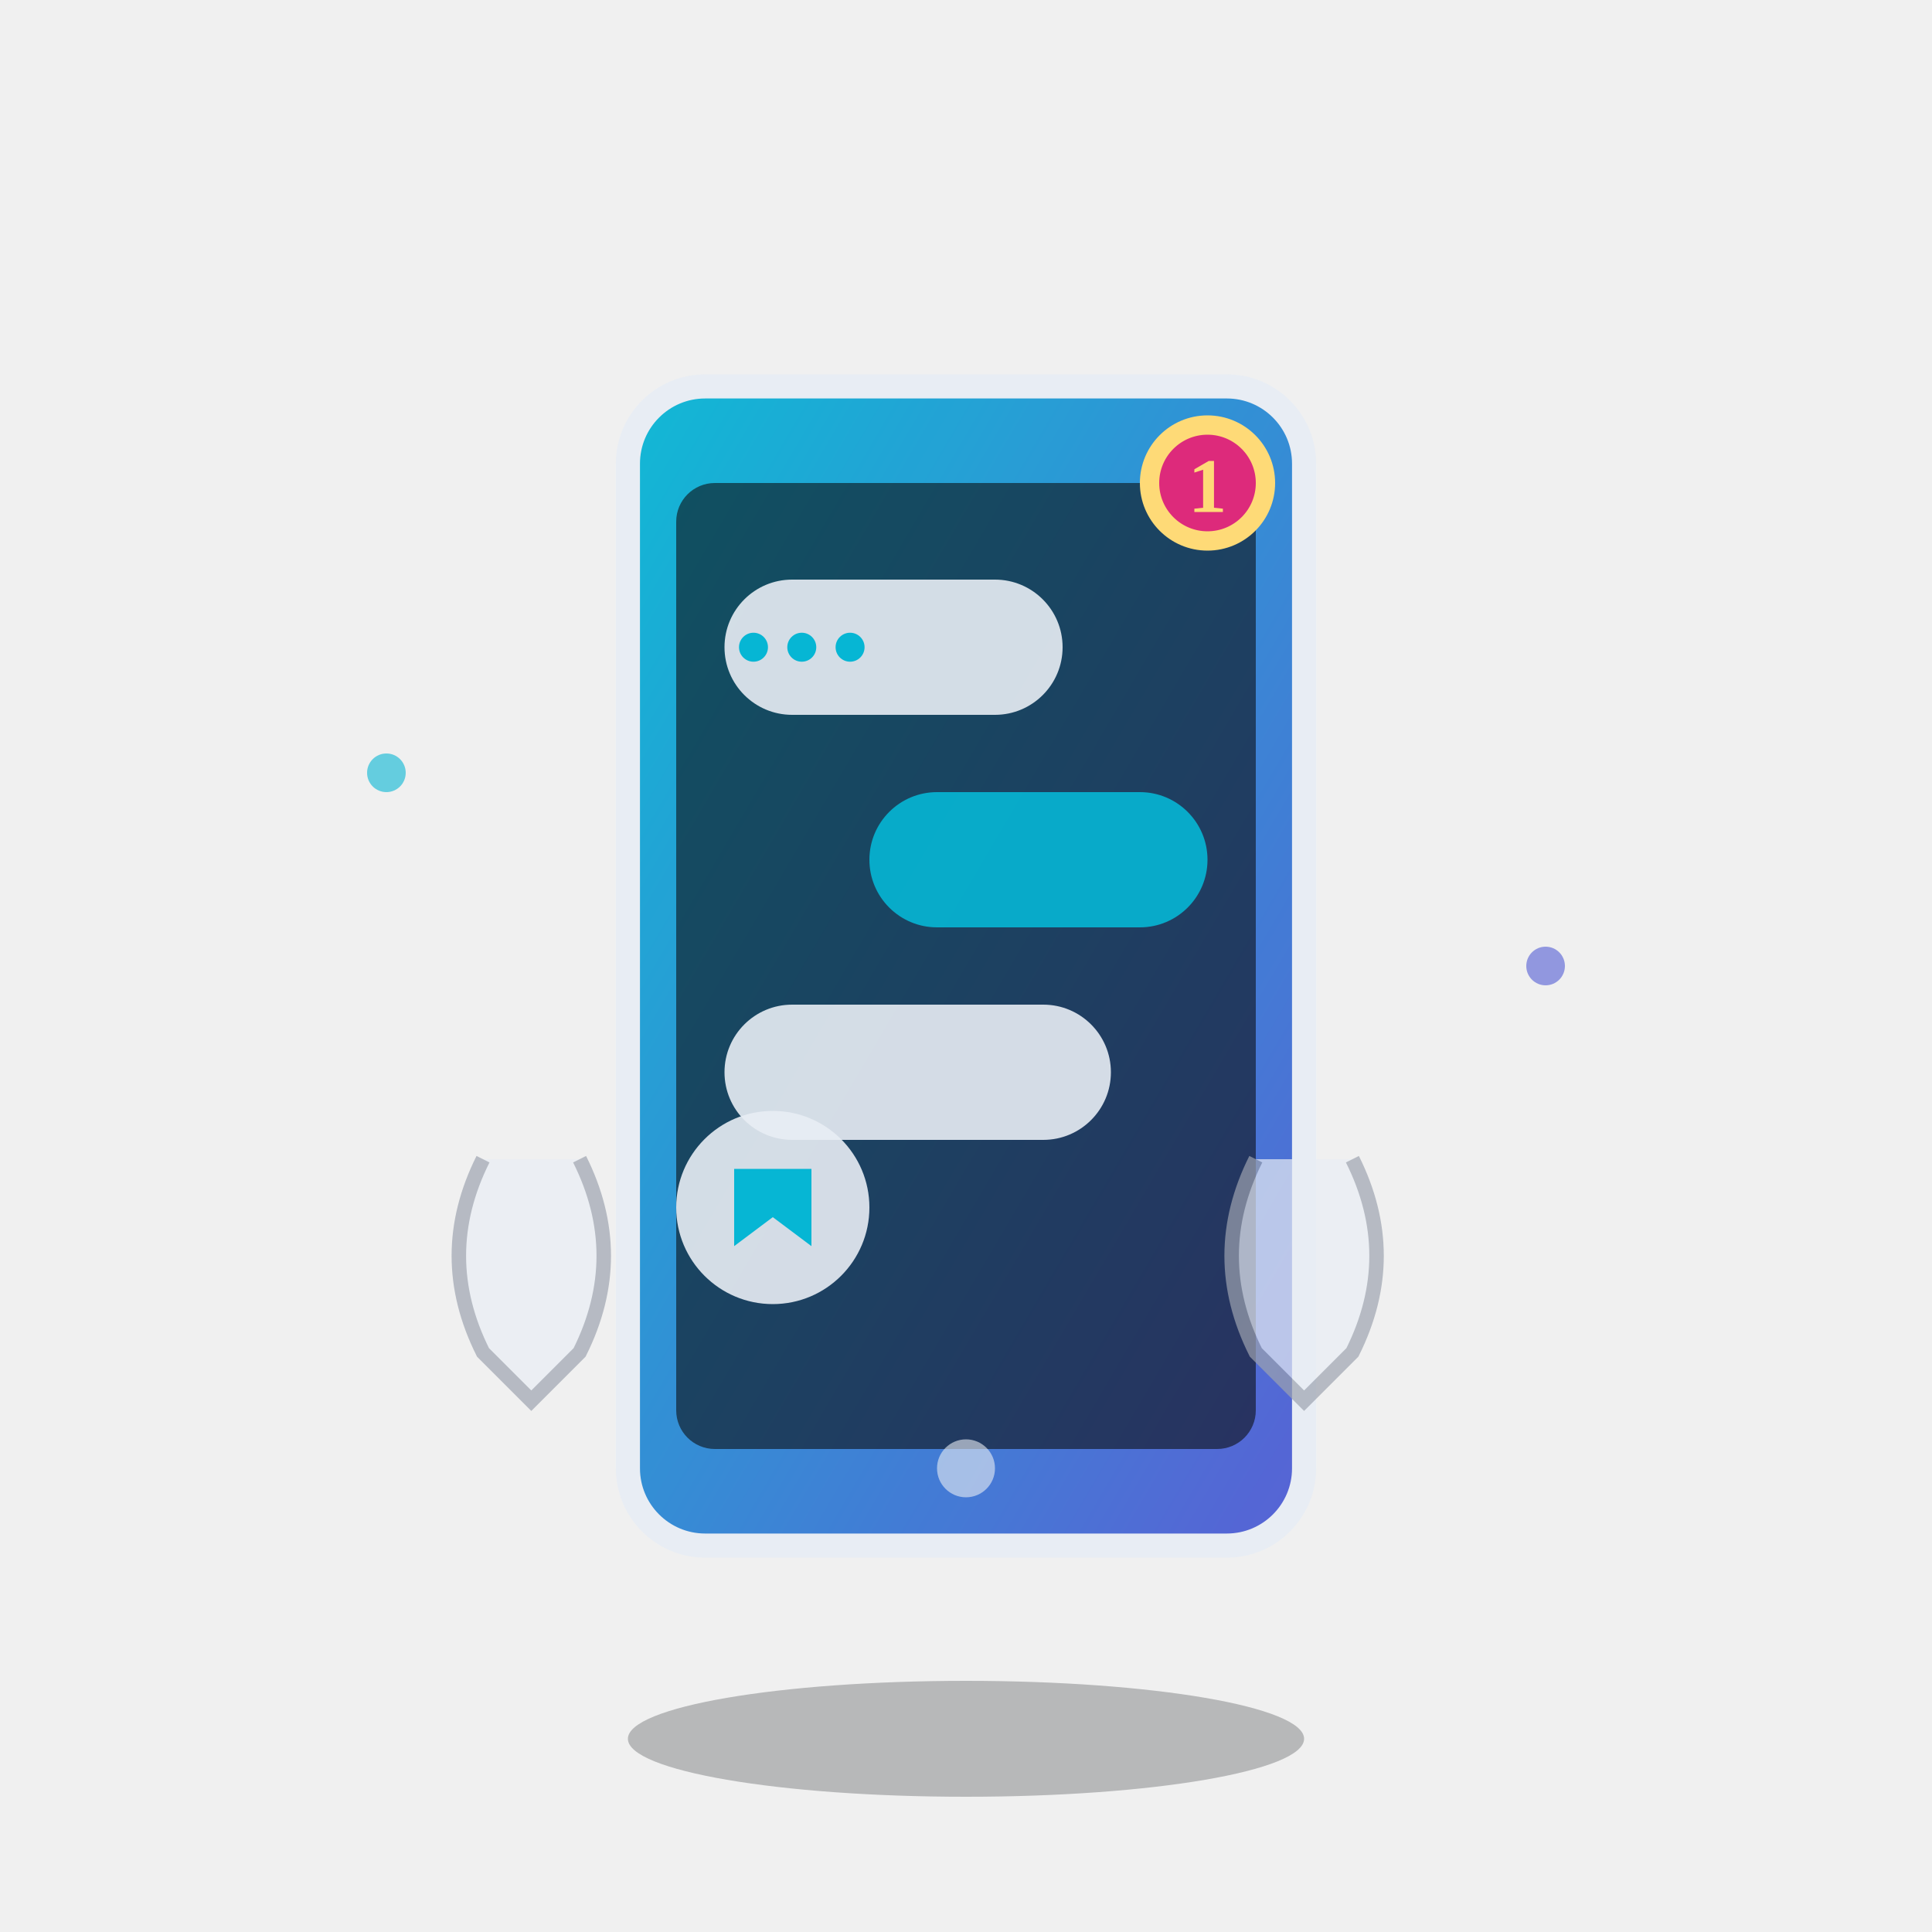
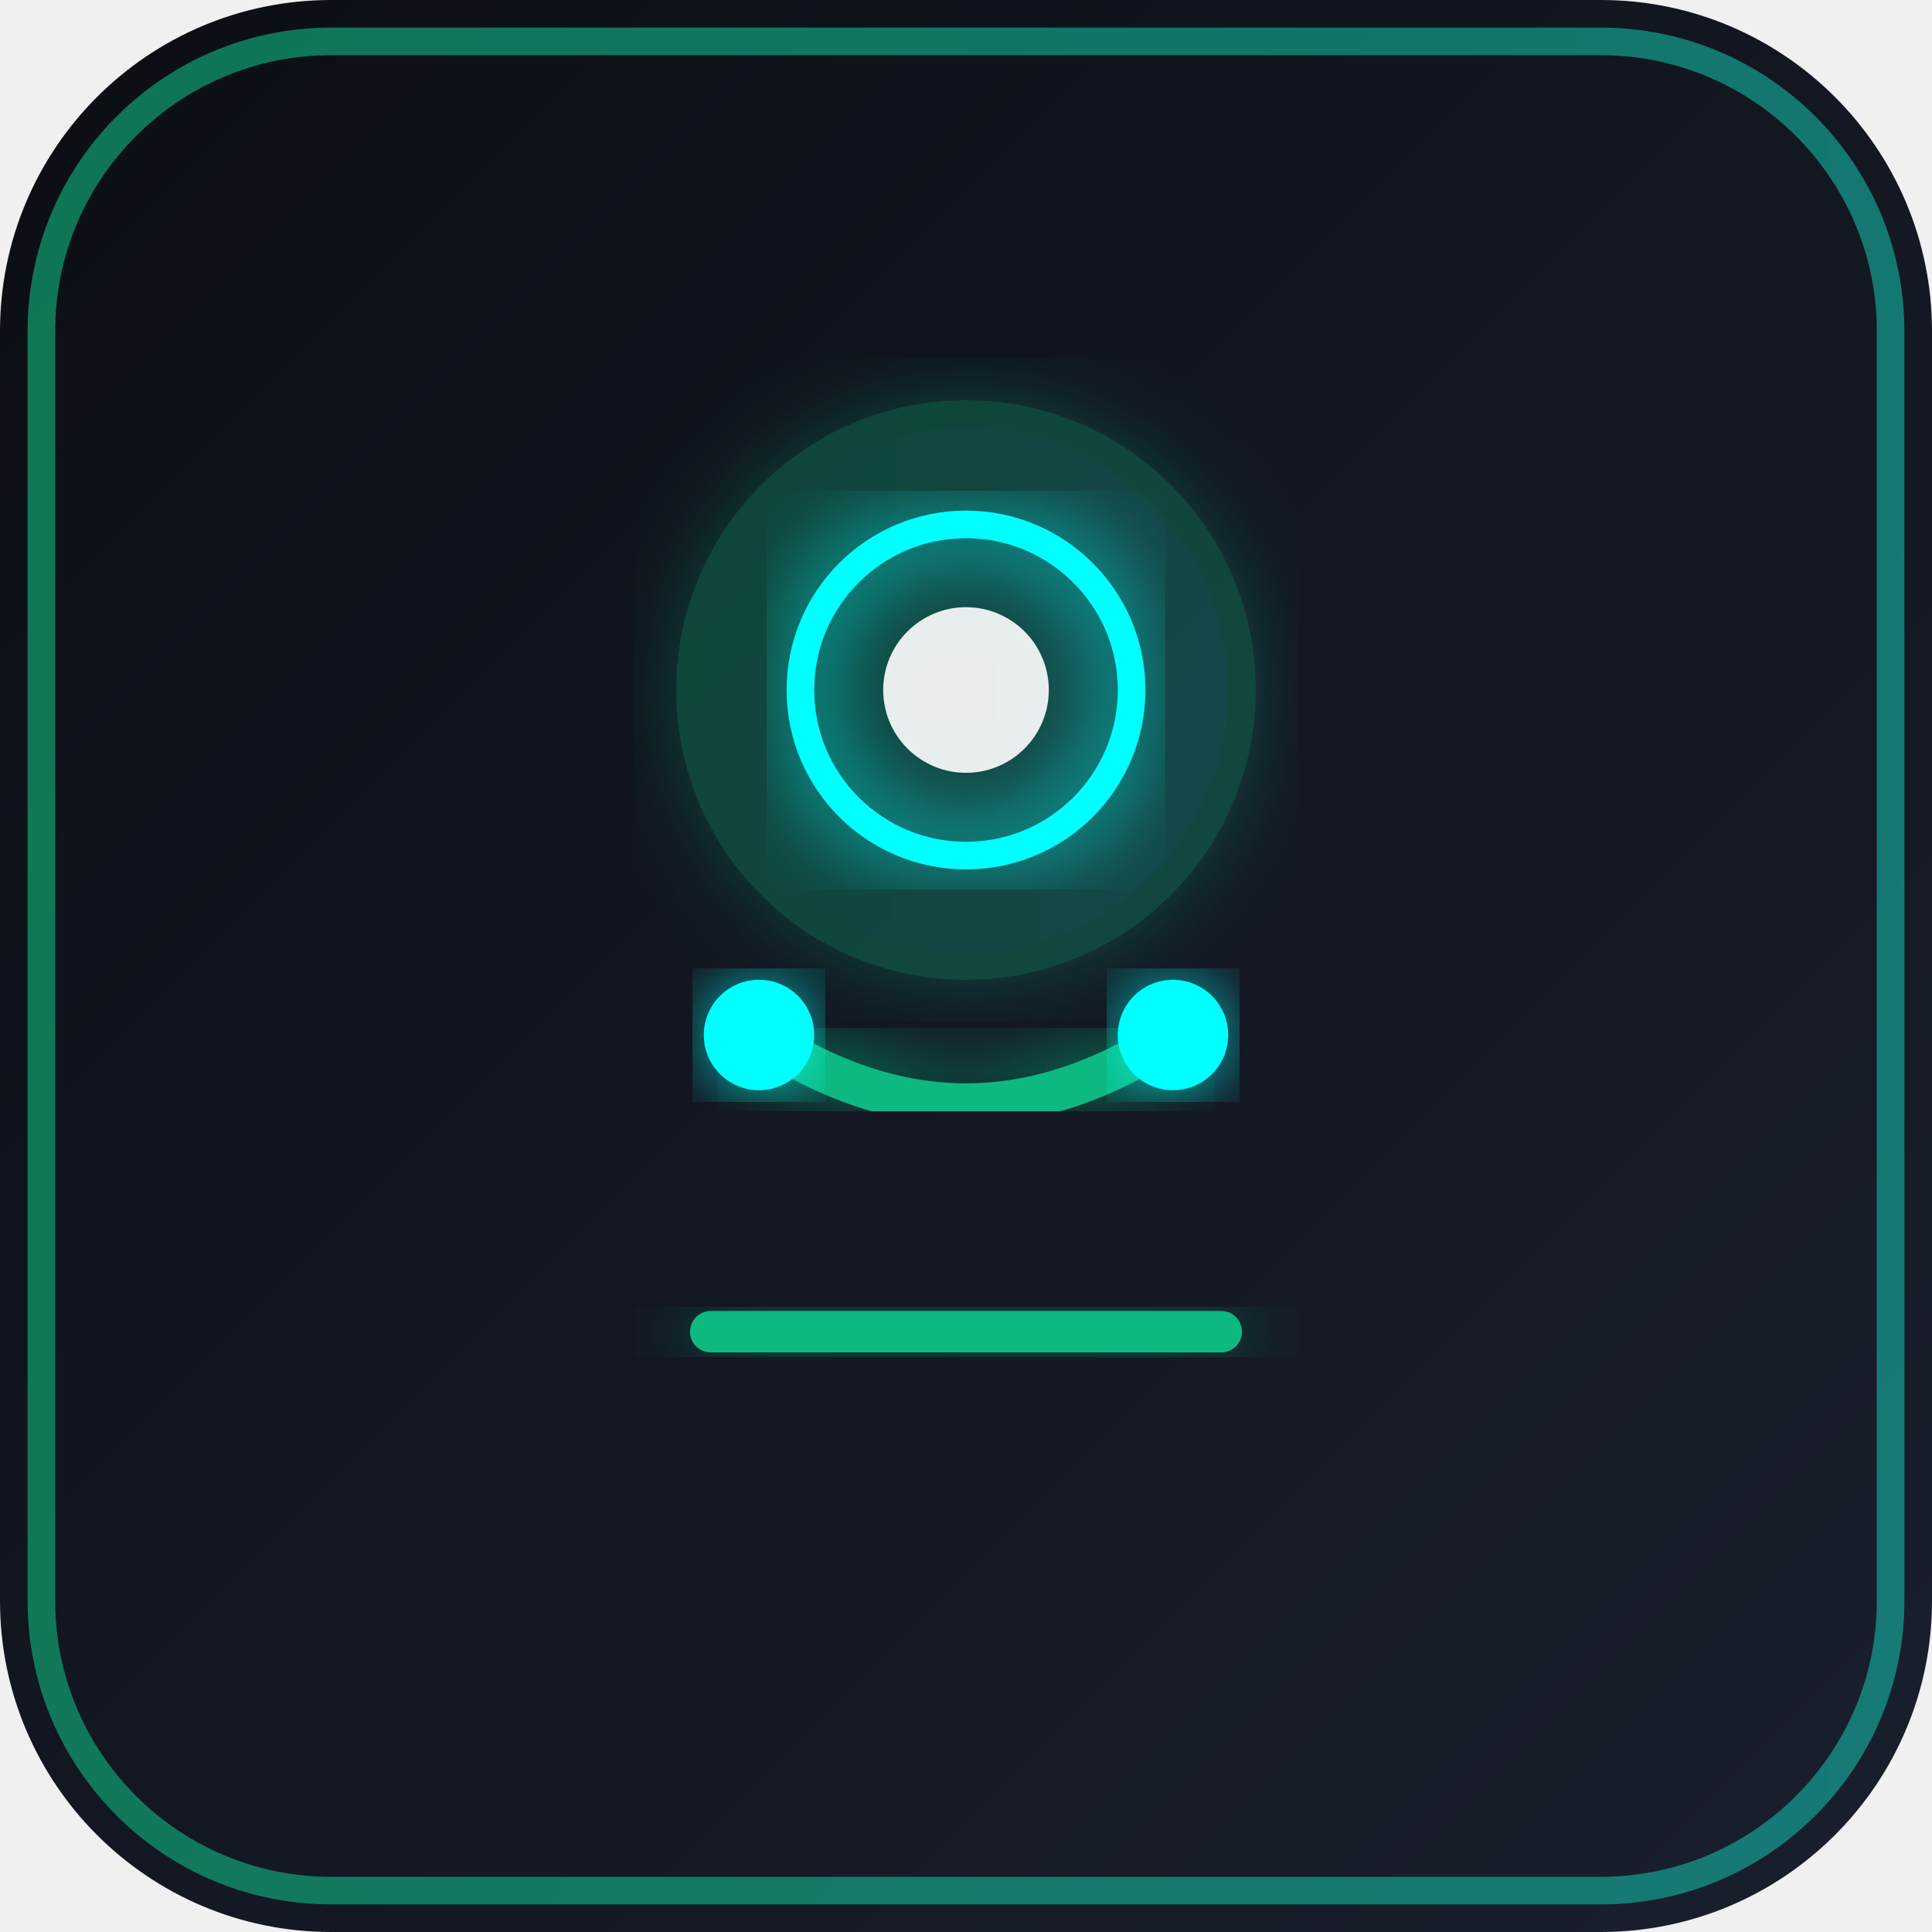
- <svg xmlns="http://www.w3.org/2000/svg" viewBox="0 0 200 200" fill="none">
+ <svg xmlns="http://www.w3.org/2000/svg" viewBox="0 0 140 140" role="img">
  <defs>
-     <linearGradient id="grad-support" x1="0%" y1="0%" x2="100%" y2="100%">
-       <stop offset="0%" style="stop-color:#06B6D4;stop-opacity:1" />
-       <stop offset="100%" style="stop-color:#515BD4;stop-opacity:1" />
+     <linearGradient id="bg-sup" x1="0%" y1="0%" x2="100%" y2="100%">
+       <stop offset="0%" stop-color="#0B0F14" />
+       <stop offset="100%" stop-color="#1a1f2e" />
    </linearGradient>
+     <linearGradient id="neon-sup" x1="0%" x2="100%">
+       <stop offset="0%" stop-color="#10B981" />
+       <stop offset="100%" stop-color="#14B8A6" />
+     </linearGradient>
+     <filter id="glow-s">
+       <feGaussianBlur stdDeviation="3" />
+       <feMerge>
+         <feMergeNode />
+         <feMergeNode in="SourceGraphic" />
+       </feMerge>
+     </filter>
  </defs>
-   <g class="phone">
-     <rect x="65" y="40" width="70" height="120" rx="8" fill="url(#grad-support)" stroke="#E8EDF4" stroke-width="2.5" opacity="0.95">
-       <animate attributeName="y" values="40;38;40" dur="3s" repeatCount="indefinite" />
-     </rect>
-     <rect x="70" y="50" width="60" height="100" rx="4" fill="#0B0F14" opacity="0.6" />
-     <g class="messages">
-       <rect x="75" y="60" width="35" height="14" rx="7" fill="#E8EDF4" opacity="0.9" />
-       <circle cx="78" cy="67" r="1.5" fill="#06B6D4" />
-       <circle cx="83" cy="67" r="1.5" fill="#06B6D4" />
-       <circle cx="88" cy="67" r="1.5" fill="#06B6D4" />
-       <rect x="90" y="82" width="35" height="14" rx="7" fill="#06B6D4" opacity="0.9">
-         <animate attributeName="opacity" values="0.9;0.6;0.9" dur="2s" repeatCount="indefinite" />
-       </rect>
-       <rect x="75" y="104" width="40" height="14" rx="7" fill="#E8EDF4" opacity="0.9">
-         <animate attributeName="y" values="110;104" dur="1s" repeatCount="indefinite" />
-         <animate attributeName="opacity" values="0;0.9" dur="1s" repeatCount="indefinite" />
-       </rect>
-     </g>
-     <g transform="translate(80, 125)">
-       <circle cx="0" cy="0" r="10" fill="#E8EDF4" opacity="0.9" />
-       <path d="M-4 -2 L-4 4 L0 1 L4 4 L4 -4 L-4 -4 Z" fill="#06B6D4" />
-       <animate attributeName="opacity" values="1;0.7;1" dur="2s" repeatCount="indefinite" />
-     </g>
-     <circle cx="100" cy="152" r="3" fill="#E8EDF4" opacity="0.6" />
-   </g>
-   <circle cx="125" cy="50" r="6" fill="#DD2A7B" stroke="#FEDA77" stroke-width="2">
-     <animate attributeName="r" values="6;8;6" dur="1.5s" repeatCount="indefinite" />
+   <rect width="140" height="140" rx="24" fill="url(#bg-sup)" />
+   <rect x="3" y="3" width="134" height="134" rx="21" fill="none" stroke="url(#neon-sup)" stroke-width="2" opacity="0.6" />
+   <circle cx="70" cy="50" r="20" fill="url(#neon-sup)" opacity="0.3" stroke="#10B981" stroke-width="2" filter="url(#glow-s)">
+     <animate attributeName="r" values="20;22;20" dur="2s" repeatCount="indefinite" />
  </circle>
-   <text x="125" y="53" font-size="8" fill="#FEDA77" text-anchor="middle" font-weight="bold">1</text>
-   <path d="M50 120 Q45 130 50 140 L55 145 L60 140 Q65 130 60 120" fill="#E8EDF4" stroke="#9CA3AF" stroke-width="1.5" opacity="0.7" />
-   <path d="M140 120 Q145 130 140 140 L135 145 L130 140 Q125 130 130 120" fill="#E8EDF4" stroke="#9CA3AF" stroke-width="1.5" opacity="0.7" />
-   <circle cx="40" cy="80" r="2" fill="#06B6D4" opacity="0.6">
-     <animate attributeName="cy" values="80;60;80" dur="3s" repeatCount="indefinite" />
-   </circle>
-   <circle cx="160" cy="100" r="2" fill="#515BD4" opacity="0.6">
-     <animate attributeName="cy" values="100;80;100" dur="3.5s" repeatCount="indefinite" />
-   </circle>
-   <ellipse cx="100" cy="180" rx="35" ry="6" fill="#0B0F14" opacity="0.25" />
+   <circle cx="70" cy="50" r="12" fill="none" stroke="#00FFFF" stroke-width="2" filter="url(#glow-s)" />
+   <circle cx="70" cy="50" r="6" fill="#FFFFFF" opacity="0.9" />
+   <path d="M55,75 Q70,85 85,75" fill="none" stroke="#10B981" stroke-width="3" stroke-linecap="round" filter="url(#glow-s)">
+     <animate attributeName="d" values="M55,75 Q70,85 85,75; M55,75 Q70,80 85,75; M55,75 Q70,85 85,75" dur="2s" repeatCount="indefinite" />
+   </path>
+   <circle cx="55" cy="75" r="4" fill="#00FFFF" filter="url(#glow-s)" />
+   <circle cx="85" cy="75" r="4" fill="#00FFFF" filter="url(#glow-s)" />
+   <rect x="50" y="95" width="40" height="3" rx="1.5" fill="#10B981" filter="url(#glow-s)">
+     <animate attributeName="width" values="40;45;40" dur="1.5s" repeatCount="indefinite" />
+   </rect>
</svg>
